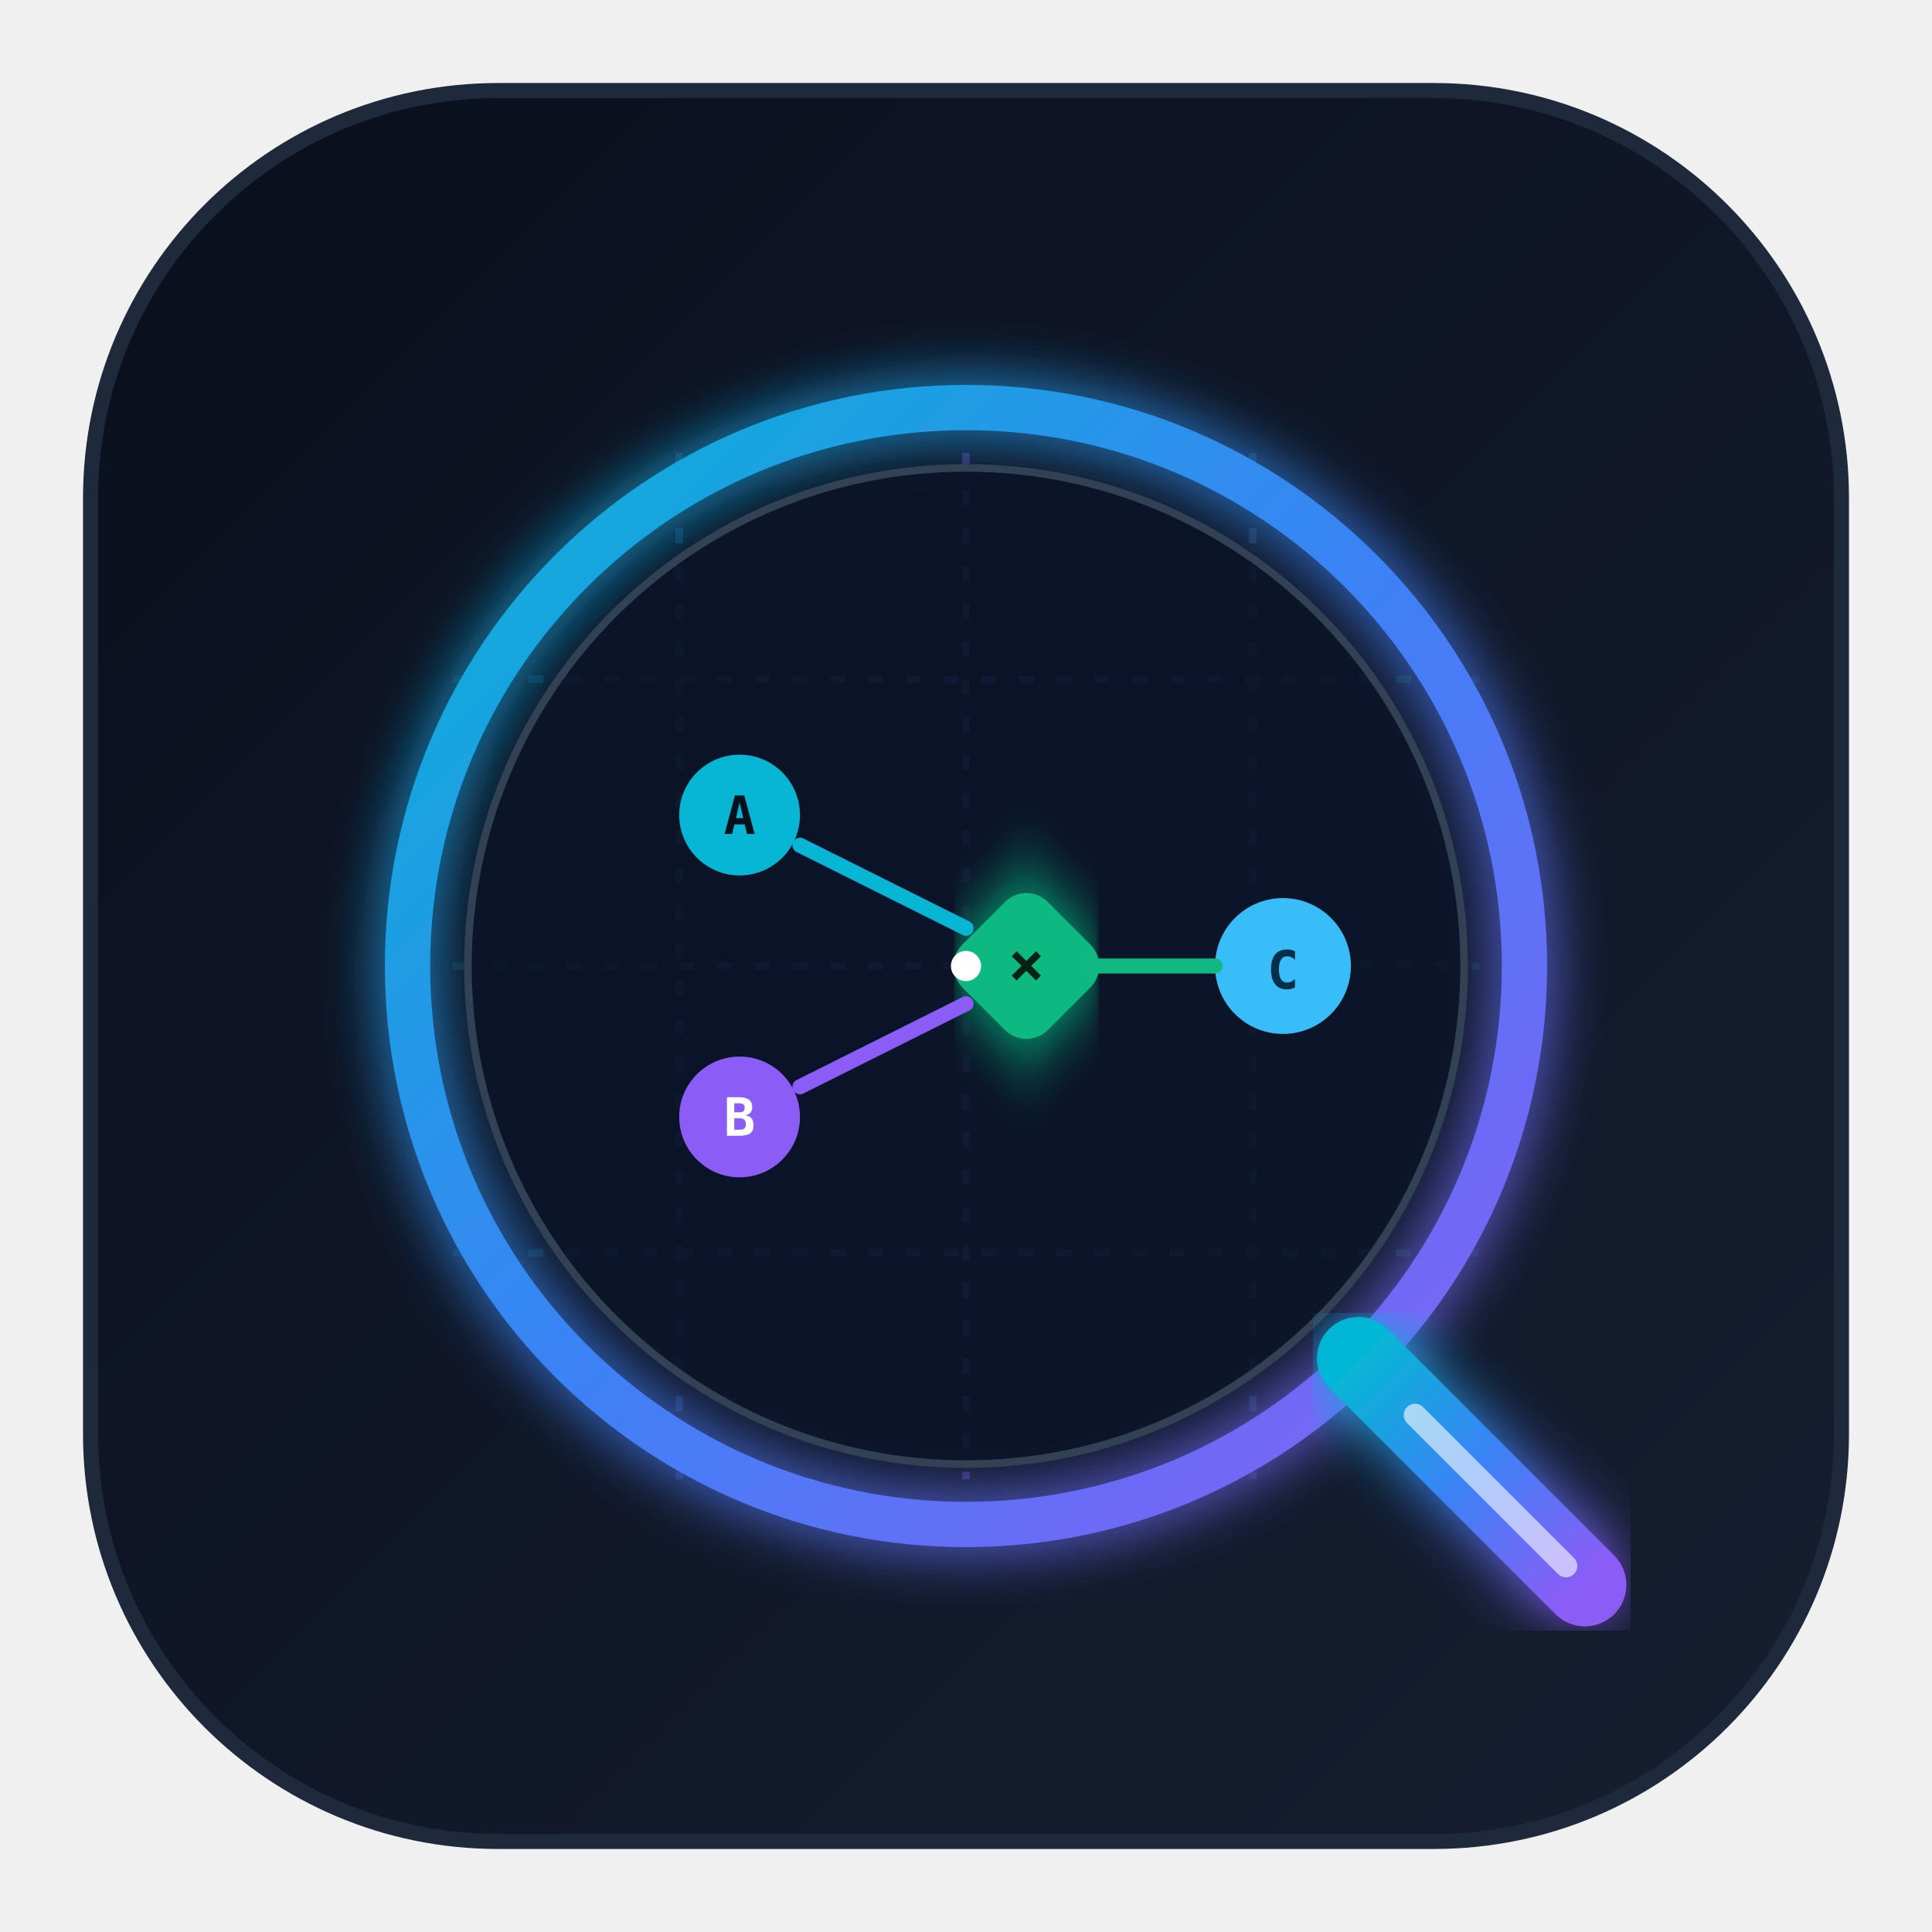
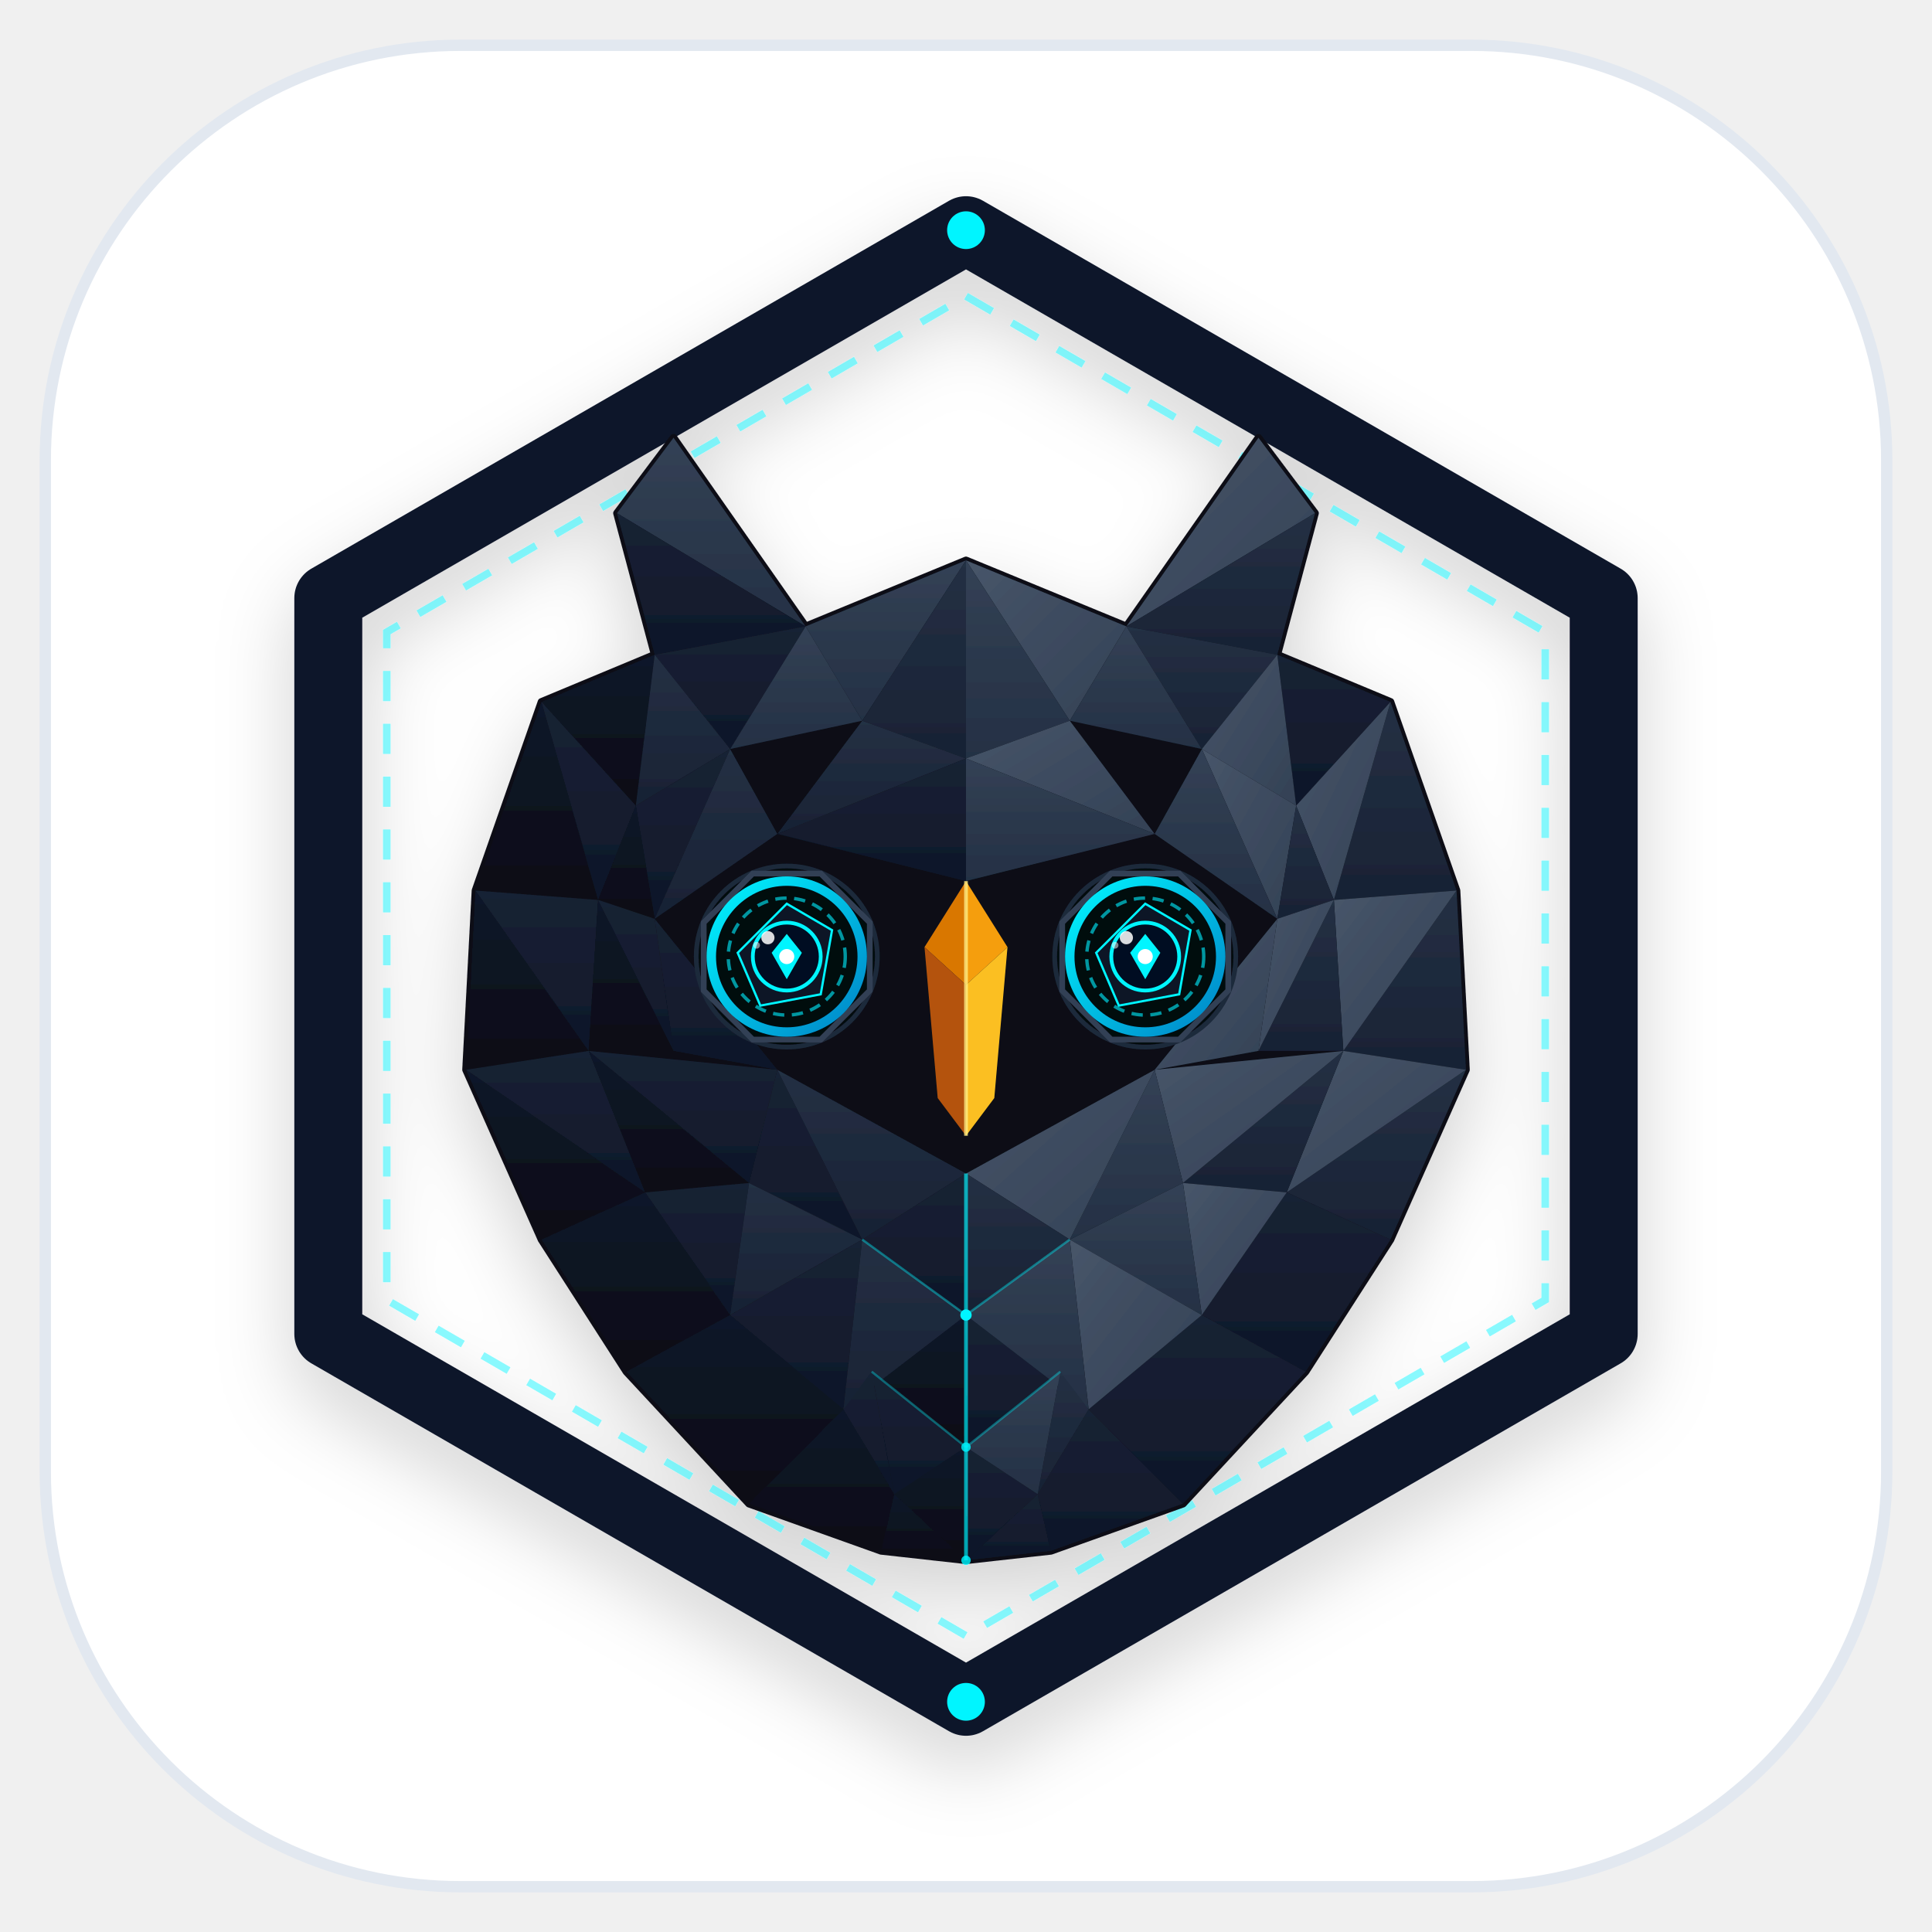
- <svg xmlns="http://www.w3.org/2000/svg" viewBox="0 0 512 512" width="100%" height="100%">
+ <svg xmlns="http://www.w3.org/2000/svg" viewBox="0 0 1024 1024" width="1024" height="1024">
  <defs>
-     <linearGradient id="bgGrad" x1="0%" y1="0%" x2="100%" y2="100%">
-       <stop offset="0%" stop-color="#0a0f1d" />
-       <stop offset="100%" stop-color="#161e31" />
+     <clipPath id="squircle-clip">
+       <rect x="24" y="24" width="976" height="976" rx="220" />
+     </clipPath>
+     <linearGradient id="cyan-glow" x1="0%" y1="0%" x2="100%" y2="100%">
+       <stop offset="0%" stop-color="#00f5ff" />
+       <stop offset="100%" stop-color="#0284c7" />
    </linearGradient>
-     <linearGradient id="lensRing" x1="0%" y1="0%" x2="100%" y2="100%">
-       <stop offset="0%" stop-color="#06b6d4" />
-       <stop offset="50%" stop-color="#3b82f6" />
-       <stop offset="100%" stop-color="#8b5cf6" />
+     <linearGradient id="amber-accent" x1="0%" y1="0%" x2="100%" y2="100%">
+       <stop offset="0%" stop-color="#fbbf24" />
+       <stop offset="100%" stop-color="#ea580c" />
    </linearGradient>
-     <linearGradient id="gridGrad" x1="0%" y1="0%" x2="100%" y2="0%">
-       <stop offset="0%" stop-color="#06b6d4" stop-opacity="0.2" />
-       <stop offset="50%" stop-color="#8b5cf6" stop-opacity="0.5" />
-       <stop offset="100%" stop-color="#10b981" stop-opacity="0.2" />
+     <linearGradient id="facet-bright" x1="0%" y1="0%" x2="100%" y2="100%">
+       <stop offset="0%" stop-color="#475569" />
+       <stop offset="100%" stop-color="#334155" />
    </linearGradient>
-     <filter id="glow" x="-20%" y="-20%" width="140%" height="140%">
-       <feGaussianBlur stdDeviation="8" result="blur" />
-       <feComposite in="SourceGraphic" in2="blur" operator="over" />
+     <linearGradient id="facet-mid-light" x1="0%" y1="0%" x2="0%" y2="100%">
+       <stop offset="0%" stop-color="#334155" />
+       <stop offset="100%" stop-color="#243044" />
+     </linearGradient>
+     <linearGradient id="facet-mid" x1="0%" y1="0%" x2="0%" y2="100%">
+       <stop offset="0%" stop-color="#243044" />
+       <stop offset="100%" stop-color="#182234" />
+     </linearGradient>
+     <linearGradient id="facet-dark" x1="0%" y1="0%" x2="0%" y2="100%">
+       <stop offset="0%" stop-color="#182234" />
+       <stop offset="100%" stop-color="#0f172a" />
+     </linearGradient>
+     <linearGradient id="facet-deep" x1="0%" y1="0%" x2="0%" y2="100%">
+       <stop offset="0%" stop-color="#0f172a" />
+       <stop offset="100%" stop-color="#090d16" />
+     </linearGradient>
+     <filter id="subtle-shadow" x="-15%" y="-15%" width="130%" height="130%">
+       <feDropShadow dx="0" dy="16" stdDeviation="20" flood-color="#030712" flood-opacity="0.18" />
    </filter>
  </defs>
-   <rect x="24" y="24" width="464" height="464" rx="108" fill="url(#bgGrad)" stroke="#1e293b" stroke-width="4" />
-   <path d="M120 180 H392 M120 256 H392 M120 332 H392 M180 120 V392 M256 120 V392 M332 120 V392" stroke="url(#gridGrad)" stroke-width="2" stroke-dasharray="4 6" opacity="0.6" />
-   <circle cx="256" cy="256" r="148" fill="none" stroke="url(#lensRing)" stroke-width="12" filter="url(#glow)" />
-   <circle cx="256" cy="256" r="132" fill="#0b1329" fill-opacity="0.8" stroke="#334155" stroke-width="2" />
-   <circle cx="196" cy="216" r="16" fill="#06b6d4" />
-   <text x="196" y="221" font-family="monospace" font-size="14" font-weight="bold" fill="#04121e" text-anchor="middle">A</text>
-   <circle cx="196" cy="296" r="16" fill="#8b5cf6" />
-   <text x="196" y="301" font-family="monospace" font-size="14" font-weight="bold" fill="#ffffff" text-anchor="middle">B</text>
-   <rect x="256" y="240" width="32" height="32" rx="8" fill="#10b981" transform="rotate(45 272 256)" filter="url(#glow)" />
-   <text x="272" y="261" font-family="monospace" font-size="16" font-weight="bold" fill="#042316" text-anchor="middle">×</text>
-   <circle cx="340" cy="256" r="18" fill="#38bdf8" />
-   <text x="340" y="262" font-family="monospace" font-size="14" font-weight="bold" fill="#082f49" text-anchor="middle">C</text>
-   <path d="M212 224 L256 246" stroke="#06b6d4" stroke-width="4" stroke-linecap="round" />
-   <path d="M212 288 L256 266" stroke="#8b5cf6" stroke-width="4" stroke-linecap="round" />
-   <path d="M288 256 L322 256" stroke="#10b981" stroke-width="4" stroke-linecap="round" />
-   <path d="M360 360 L420 420" stroke="url(#lensRing)" stroke-width="22" stroke-linecap="round" filter="url(#glow)" />
-   <path d="M375 375 L415 415" stroke="#ffffff" stroke-width="6" stroke-linecap="round" opacity="0.6" />
-   <circle cx="256" cy="256" r="4" fill="#ffffff" />
+   <rect x="24" y="24" width="976" height="976" rx="220" fill="#ffffff" stroke="#e2e8f0" stroke-width="6" />
+   <g clip-path="url(#squircle-clip)">
+     <g transform="translate(512, 512)" filter="url(#subtle-shadow)">
+       <polygon points="         0,-390         338,-195         338,195         0,390         -338,195         -338,-195       " fill="none" stroke="#0f172a" stroke-width="36" stroke-linejoin="round" />
+       <polygon points="         0,-355         307,-177         307,177         0,355         -307,177         -307,-177       " fill="none" stroke="#00f5ff" stroke-width="4" opacity="0.45" stroke-dasharray="16, 12" />
+       <circle cx="0" cy="-390" r="10" fill="#00f5ff" />
+       <circle cx="338" cy="-195" r="9" fill="#0f172a" />
+       <circle cx="338" cy="195" r="9" fill="#0f172a" />
+       <circle cx="0" cy="390" r="10" fill="#00f5ff" />
+       <circle cx="-338" cy="195" r="9" fill="#0f172a" />
+       <circle cx="-338" cy="-195" r="9" fill="#0f172a" />
+       <path d="         M 0,-215         L 85,-180         L 155,-280         L 185,-240         L 165,-165         L 225,-140         L 260,-40         L 265,55         L 225,145         L 180,215         L 115,285         L 45,310         L 0,315         L -45,310         L -115,285         L -180,215         L -225,145         L -265,55         L -260,-40         L -225,-140         L -165,-165         L -185,-240         L -155,-280         L -85,-180         Z       " fill="#090d16" stroke="#090d16" stroke-width="4" stroke-linejoin="round" />
+       <polygon points="-85,-180 -155,-280 -185,-240" fill="url(#facet-mid-light)" />
+       <polygon points="-85,-180 -185,-240 -165,-165" fill="url(#facet-dark)" />
+       <polygon points="85,-180 155,-280 185,-240" fill="url(#facet-bright)" />
+       <polygon points="85,-180 185,-240 165,-165" fill="url(#facet-mid)" />
+       <polygon points="0,-215 -85,-180 -55,-130" fill="url(#facet-mid-light)" />
+       <polygon points="0,-215 85,-180 55,-130" fill="url(#facet-bright)" />
+       <polygon points="0,-215 -55,-130 0,-110" fill="url(#facet-mid)" />
+       <polygon points="0,-215 55,-130 0,-110" fill="url(#facet-mid-light)" />
+       <polygon points="-85,-180 -165,-165 -125,-115" fill="url(#facet-dark)" />
+       <polygon points="-165,-165 -225,-140 -175,-85" fill="url(#facet-deep)" />
+       <polygon points="-165,-165 -175,-85 -125,-115" fill="url(#facet-mid)" />
+       <polygon points="-85,-180 -125,-115 -55,-130" fill="url(#facet-mid-light)" />
+       <polygon points="85,-180 165,-165 125,-115" fill="url(#facet-mid)" />
+       <polygon points="165,-165 225,-140 175,-85" fill="url(#facet-dark)" />
+       <polygon points="165,-165 175,-85 125,-115" fill="url(#facet-bright)" />
+       <polygon points="85,-180 125,-115 55,-130" fill="url(#facet-mid-light)" />
+       <polygon points="-225,-140 -260,-40 -195,-35" fill="url(#facet-deep)" />
+       <polygon points="-225,-140 -195,-35 -175,-85" fill="url(#facet-dark)" />
+       <polygon points="-260,-40 -265,55 -200,45" fill="url(#facet-deep)" />
+       <polygon points="-260,-40 -200,45 -195,-35" fill="url(#facet-dark)" />
+       <polygon points="-265,55 -225,145 -170,120" fill="url(#facet-deep)" />
+       <polygon points="-265,55 -170,120 -200,45" fill="url(#facet-dark)" />
+       <polygon points="225,-140 260,-40 195,-35" fill="url(#facet-mid)" />
+       <polygon points="225,-140 195,-35 175,-85" fill="url(#facet-bright)" />
+       <polygon points="260,-40 265,55 200,45" fill="url(#facet-mid)" />
+       <polygon points="260,-40 200,45 195,-35" fill="url(#facet-bright)" />
+       <polygon points="265,55 225,145 170,120" fill="url(#facet-mid)" />
+       <polygon points="265,55 170,120 200,45" fill="url(#facet-bright)" />
+       <polygon points="0,-110 -55,-130 -100,-70" fill="url(#facet-mid)" />
+       <polygon points="0,-110 55,-130 100,-70" fill="url(#facet-bright)" />
+       <polygon points="0,-110 -100,-70 0,-45" fill="url(#facet-dark)" />
+       <polygon points="0,-110 100,-70 0,-45" fill="url(#facet-mid-light)" />
+       <polygon points="-125,-115 -175,-85 -165,-25" fill="url(#facet-dark)" />
+       <polygon points="-125,-115 -165,-25 -100,-70" fill="url(#facet-mid)" />
+       <polygon points="-175,-85 -195,-35 -165,-25" fill="url(#facet-deep)" />
+       <polygon points="-195,-35 -200,45 -155,45" fill="url(#facet-deep)" />
+       <polygon points="-195,-35 -155,45 -165,-25" fill="url(#facet-dark)" />
+       <polygon points="125,-115 175,-85 165,-25" fill="url(#facet-bright)" />
+       <polygon points="125,-115 165,-25 100,-70" fill="url(#facet-mid-light)" />
+       <polygon points="175,-85 195,-35 165,-25" fill="url(#facet-mid)" />
+       <polygon points="195,-35 200,45 155,45" fill="url(#facet-mid)" />
+       <polygon points="195,-35 155,45 165,-25" fill="url(#facet-bright)" />
+       <polygon points="-165,-25 -155,45 -100,55" fill="url(#facet-dark)" />
+       <polygon points="-200,45 -170,120 -115,115" fill="url(#facet-deep)" />
+       <polygon points="-200,45 -115,115 -100,55" fill="url(#facet-dark)" />
+       <polygon points="165,-25 155,45 100,55" fill="url(#facet-bright)" />
+       <polygon points="200,45 170,120 115,115" fill="url(#facet-mid)" />
+       <polygon points="200,45 115,115 100,55" fill="url(#facet-bright)" />
+       <polygon points="-100,55 -115,115 -55,145" fill="url(#facet-dark)" />
+       <polygon points="-100,55 -55,145 0,110" fill="url(#facet-mid)" />
+       <polygon points="100,55 115,115 55,145" fill="url(#facet-mid-light)" />
+       <polygon points="100,55 55,145 0,110" fill="url(#facet-bright)" />
+       <g transform="translate(-95, -5)">
+         <circle cx="0" cy="0" r="48" fill="#060911" stroke="#1e293b" stroke-width="2.5" />
+         <polygon points="           -18,-44 18,-44           44,-18 44,18           18,44 -18,44           -44,18 -44,-18         " fill="none" stroke="#334155" stroke-width="3" />
+         <circle cx="0" cy="0" r="40" fill="none" stroke="url(#cyan-glow)" stroke-width="5" />
+         <circle cx="0" cy="0" r="31" fill="none" stroke="#00f5ff" stroke-width="1.8" opacity="0.6" stroke-dasharray="6, 4" />
+         <polygon points="0,-28 24,-14 18,20 -14,26 -26,-2" fill="#081528" stroke="#00f5ff" stroke-width="1.2" />
+         <circle cx="0" cy="0" r="18" fill="#021020" stroke="#00f5ff" stroke-width="2" />
+         <polygon points="0,-12 8,-2 0,12 -8,-2" fill="#00f5ff" />
+         <circle cx="0" cy="0" r="4" fill="#ffffff" />
+         <circle cx="-10" cy="-10" r="3.5" fill="#ffffff" opacity="0.85" />
+         <circle cx="-16" cy="-6" r="1.8" fill="#ffffff" opacity="0.5" />
+       </g>
+       <g transform="translate(95, -5)">
+         <circle cx="0" cy="0" r="48" fill="#060911" stroke="#1e293b" stroke-width="2.5" />
+         <polygon points="           -18,-44 18,-44           44,-18 44,18           18,44 -18,44           -44,18 -44,-18         " fill="none" stroke="#334155" stroke-width="3" />
+         <circle cx="0" cy="0" r="40" fill="none" stroke="url(#cyan-glow)" stroke-width="5" />
+         <circle cx="0" cy="0" r="31" fill="none" stroke="#00f5ff" stroke-width="1.8" opacity="0.6" stroke-dasharray="6, 4" />
+         <polygon points="0,-28 24,-14 18,20 -14,26 -26,-2" fill="#081528" stroke="#00f5ff" stroke-width="1.2" />
+         <circle cx="0" cy="0" r="18" fill="#021020" stroke="#00f5ff" stroke-width="2" />
+         <polygon points="0,-12 8,-2 0,12 -8,-2" fill="#00f5ff" />
+         <circle cx="0" cy="0" r="4" fill="#ffffff" />
+         <circle cx="-10" cy="-10" r="3.5" fill="#ffffff" opacity="0.85" />
+         <circle cx="-16" cy="-6" r="1.8" fill="#ffffff" opacity="0.5" />
+       </g>
+       <polygon points="0,-45 -22,-10 0,10" fill="#d97706" />
+       <polygon points="0,-45 0,10 22,-10" fill="#f59e0b" />
+       <polygon points="0,10 -22,-10 -15,70 0,90" fill="#b45309" />
+       <polygon points="0,10 0,90 15,70 22,-10" fill="#fbbf24" />
+       <line x1="0" y1="-45" x2="0" y2="90" stroke="#fef08a" stroke-width="2" opacity="0.75" />
+       <polygon points="0,110 -55,145 0,185" fill="url(#facet-dark)" />
+       <polygon points="0,110 0,185 55,145" fill="url(#facet-mid)" />
+       <polygon points="0,185 -50,215 0,255" fill="url(#facet-deep)" />
+       <polygon points="0,185 0,255 50,215" fill="url(#facet-dark)" />
+       <polygon points="0,255 -38,280 0,315" fill="url(#facet-deep)" />
+       <polygon points="0,255 0,315 38,280" fill="url(#facet-dark)" />
+       <polygon points="-170,120 -225,145 -180,215 -125,185" fill="url(#facet-deep)" />
+       <polygon points="-170,120 -125,185 -115,115" fill="url(#facet-dark)" />
+       <polygon points="-115,115 -125,185 -55,145" fill="url(#facet-mid)" />
+       <polygon points="-125,185 -180,215 -115,285 -65,235" fill="url(#facet-deep)" />
+       <polygon points="-125,185 -65,235 -55,145" fill="url(#facet-dark)" />
+       <polygon points="-55,145 -65,235 0,185" fill="url(#facet-mid)" />
+       <polygon points="-65,235 -115,285 -45,310 -38,280" fill="url(#facet-deep)" />
+       <polygon points="-65,235 -38,280 -50,215" fill="url(#facet-dark)" />
+       <polygon points="-50,215 -38,280 0,255" fill="url(#facet-dark)" />
+       <polygon points="170,120 225,145 180,215 125,185" fill="url(#facet-dark)" />
+       <polygon points="170,120 125,185 115,115" fill="url(#facet-bright)" />
+       <polygon points="115,115 125,185 55,145" fill="url(#facet-mid-light)" />
+       <polygon points="125,185 180,215 115,285 65,235" fill="url(#facet-dark)" />
+       <polygon points="125,185 65,235 55,145" fill="url(#facet-bright)" />
+       <polygon points="55,145 65,235 0,185" fill="url(#facet-mid-light)" />
+       <polygon points="65,235 115,285 45,310 38,280" fill="url(#facet-dark)" />
+       <polygon points="65,235 38,280 50,215" fill="url(#facet-mid)" />
+       <polygon points="50,215 38,280 0,255" fill="url(#facet-mid-light)" />
+       <polygon points="-45,310 0,315 -38,280" fill="url(#facet-deep)" />
+       <polygon points="45,310 0,315 38,280" fill="url(#facet-dark)" />
+       <line x1="0" y1="110" x2="0" y2="315" stroke="#00f5ff" stroke-width="2" opacity="0.65" />
+       <line x1="-55" y1="145" x2="0" y2="185" stroke="#00f5ff" stroke-width="1.2" opacity="0.4" />
+       <line x1="55" y1="145" x2="0" y2="185" stroke="#00f5ff" stroke-width="1.2" opacity="0.4" />
+       <line x1="-50" y1="215" x2="0" y2="255" stroke="#00f5ff" stroke-width="1.2" opacity="0.35" />
+       <line x1="50" y1="215" x2="0" y2="255" stroke="#00f5ff" stroke-width="1.2" opacity="0.35" />
+       <circle cx="0" cy="185" r="3" fill="#00f5ff" />
+       <circle cx="0" cy="255" r="2.5" fill="#00f5ff" opacity="0.8" />
+       <circle cx="0" cy="315" r="2.5" fill="#00f5ff" opacity="0.8" />
+     </g>
+   </g>
</svg>
